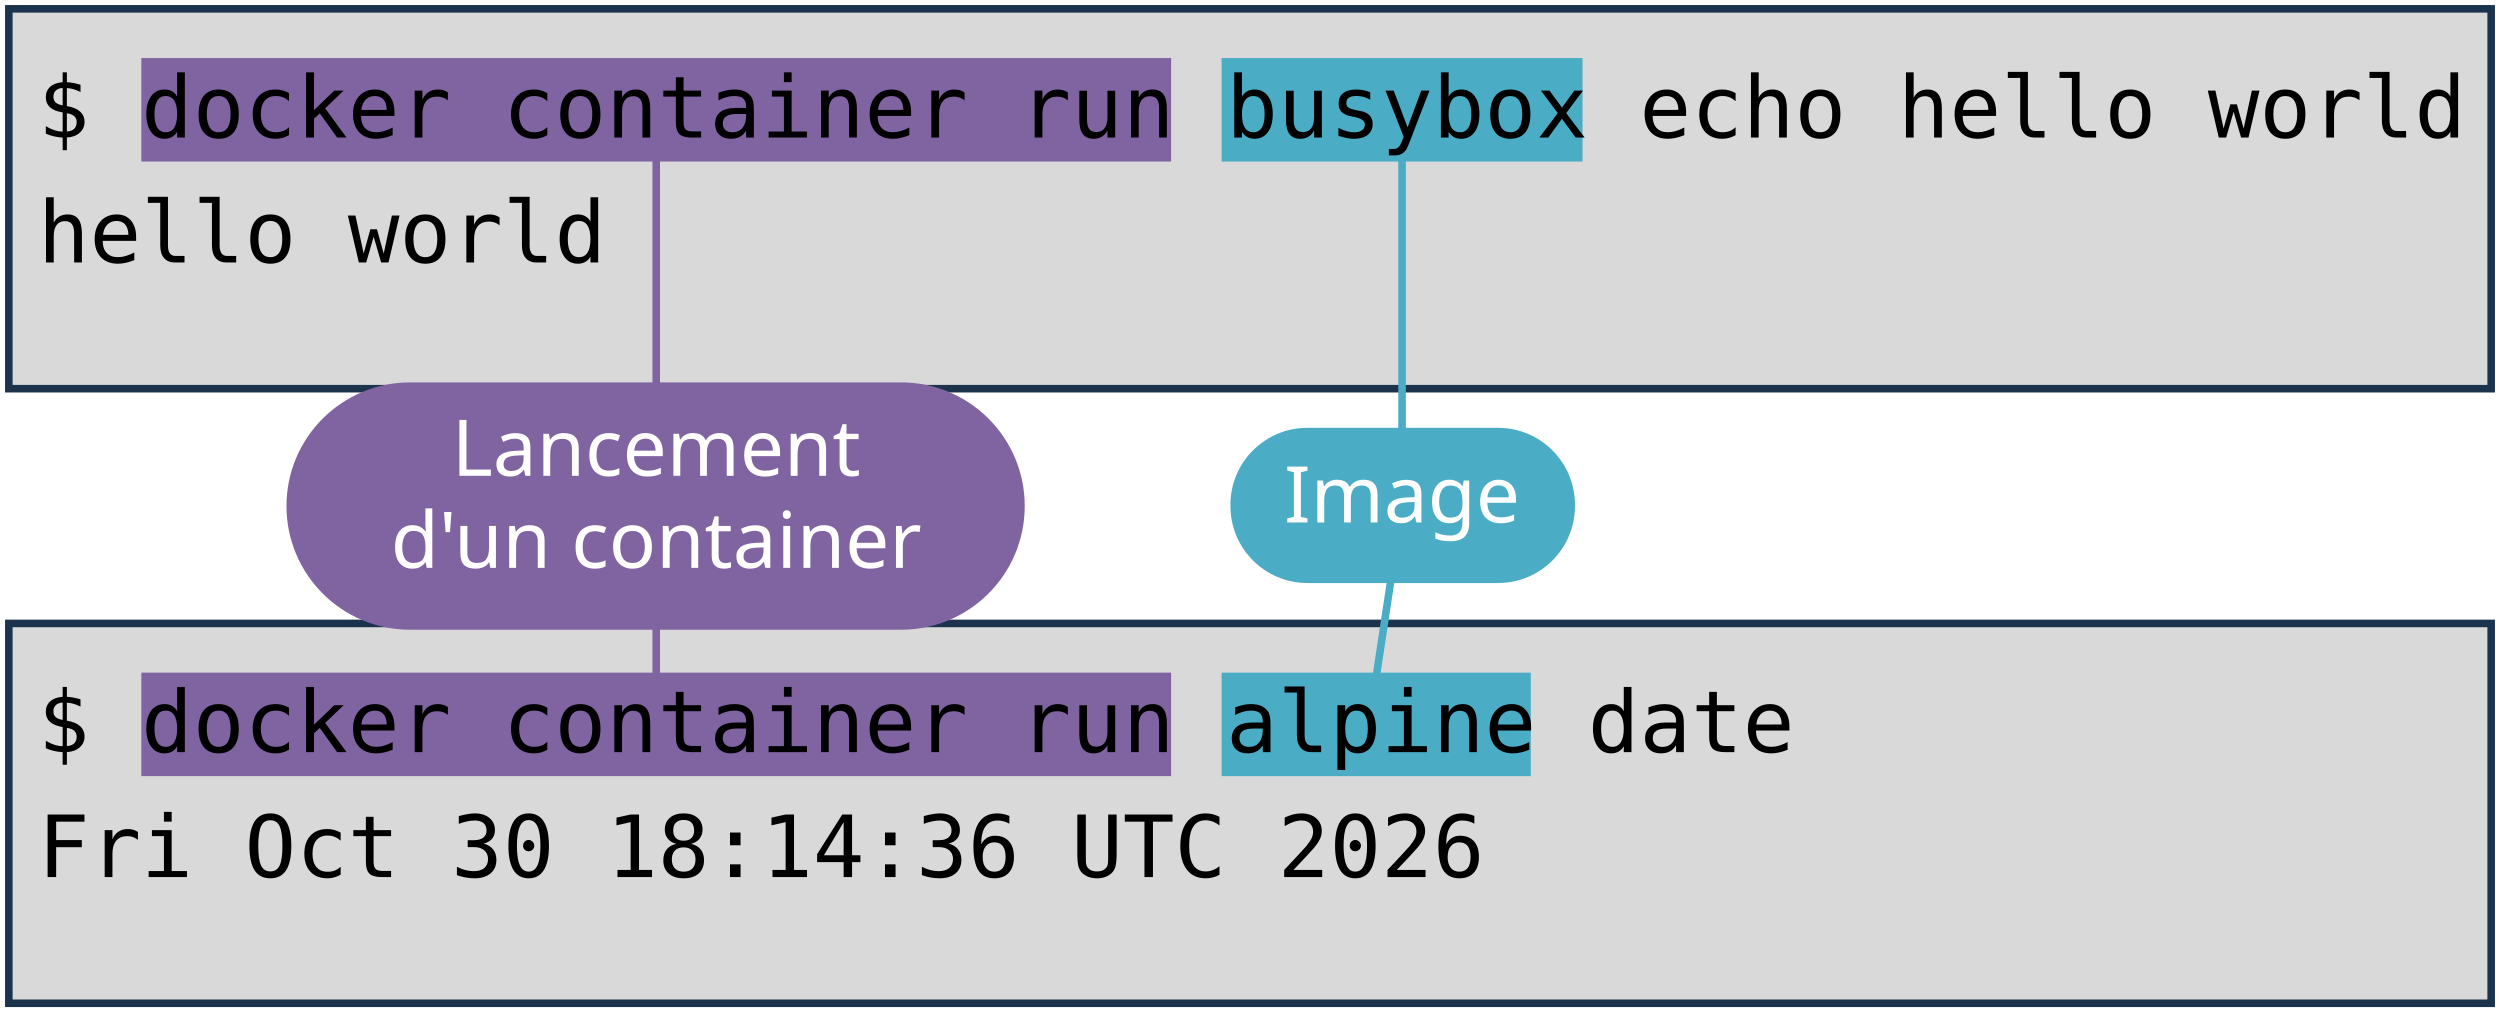
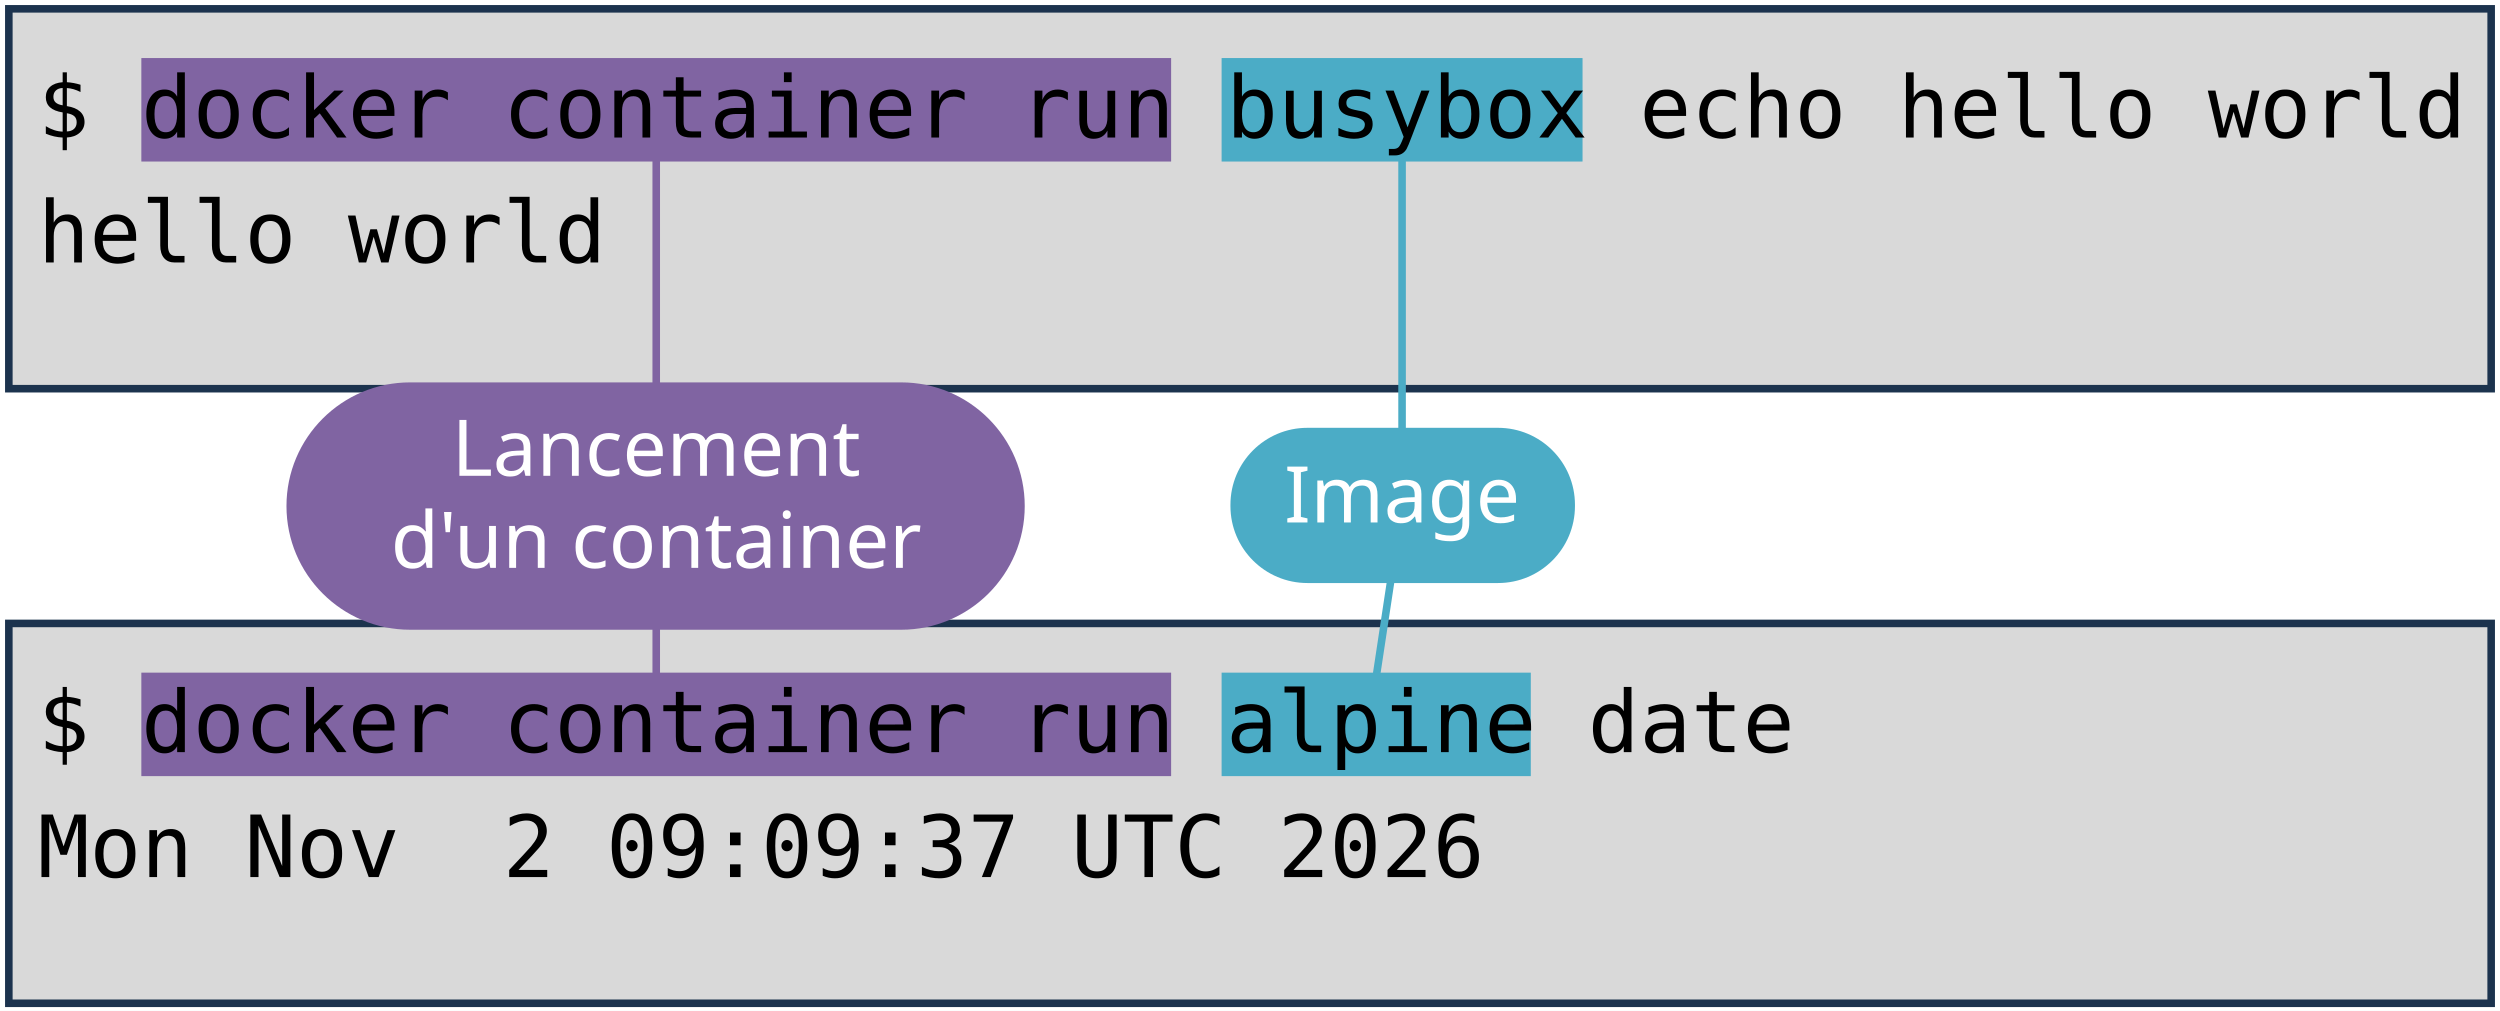
<svg xmlns="http://www.w3.org/2000/svg" viewBox="0 0 1981 801" width="1981" height="801" role="img" aria-label="Deux terminaux : docker container run busybox echo hello world, et docker container run alpine date. Annotations : lancement d'un container, image, commande lancée.">
  <style>
    .code { font-family: "DejaVu Sans Mono", Menlo, Consolas, monospace; font-size: 68px; fill: #000000; }
    .pill { font-family: "Trebuchet MS", "Century Gothic", Verdana, sans-serif; font-size: 62px; text-anchor: middle; }
  </style>
  <rect width="1981" height="801" fill="#FFFFFF" />
  <rect x="7" y="7" width="1967" height="301" fill="#D9D9D9" stroke="#1C334E" stroke-width="6" />
  <rect x="7" y="494" width="1967" height="301" fill="#D9D9D9" stroke="#1C334E" stroke-width="6" />
  <rect x="112" y="46" width="816" height="82" fill="#8064A2" />
  <rect x="112" y="533" width="816" height="82" fill="#8064A2" />
  <rect x="968" y="46" width="286" height="82" fill="#4BACC6" />
  <rect x="968" y="533" width="245" height="82" fill="#4BACC6" />
  <text x="30" y="109" class="code" xml:space="preserve">$ docker container run busybox echo hello world</text>
  <text x="30" y="208" class="code" xml:space="preserve">hello world</text>
  <text x="30" y="596" class="code" xml:space="preserve">$ docker container run alpine date</text>
-   <text x="30" y="695" class="code" xml:space="preserve">Fri Oct 30 18:14:36 UTC 2026</text>
+   <text x="30" y="695" class="code" xml:space="preserve">Mon Nov  2 09:09:37 UTC 2026</text>
  <path d="M 520 401 L 520 128" stroke="#8064A2" stroke-width="6" fill="none" stroke-linecap="round" />
  <path d="M 520 401 L 520 533" stroke="#8064A2" stroke-width="6" fill="none" stroke-linecap="round" />
  <rect x="227" y="303" width="585" height="196" rx="98" fill="#8064A2" />
  <text x="520" y="377" class="pill" fill="#FFFFFF">Lancement</text>
  <text x="520" y="450" class="pill" fill="#FFFFFF">d'un container</text>
  <path d="M 1111 401 L 1111 128" stroke="#4BACC6" stroke-width="6" fill="none" stroke-linecap="round" />
  <path d="M 1111 401 L 1091 533" stroke="#4BACC6" stroke-width="6" fill="none" stroke-linecap="round" />
  <rect x="975" y="339" width="273" height="123" rx="61" fill="#4BACC6" />
  <text x="1111" y="414" class="pill" fill="#FFFFFF">Image</text>
</svg>
